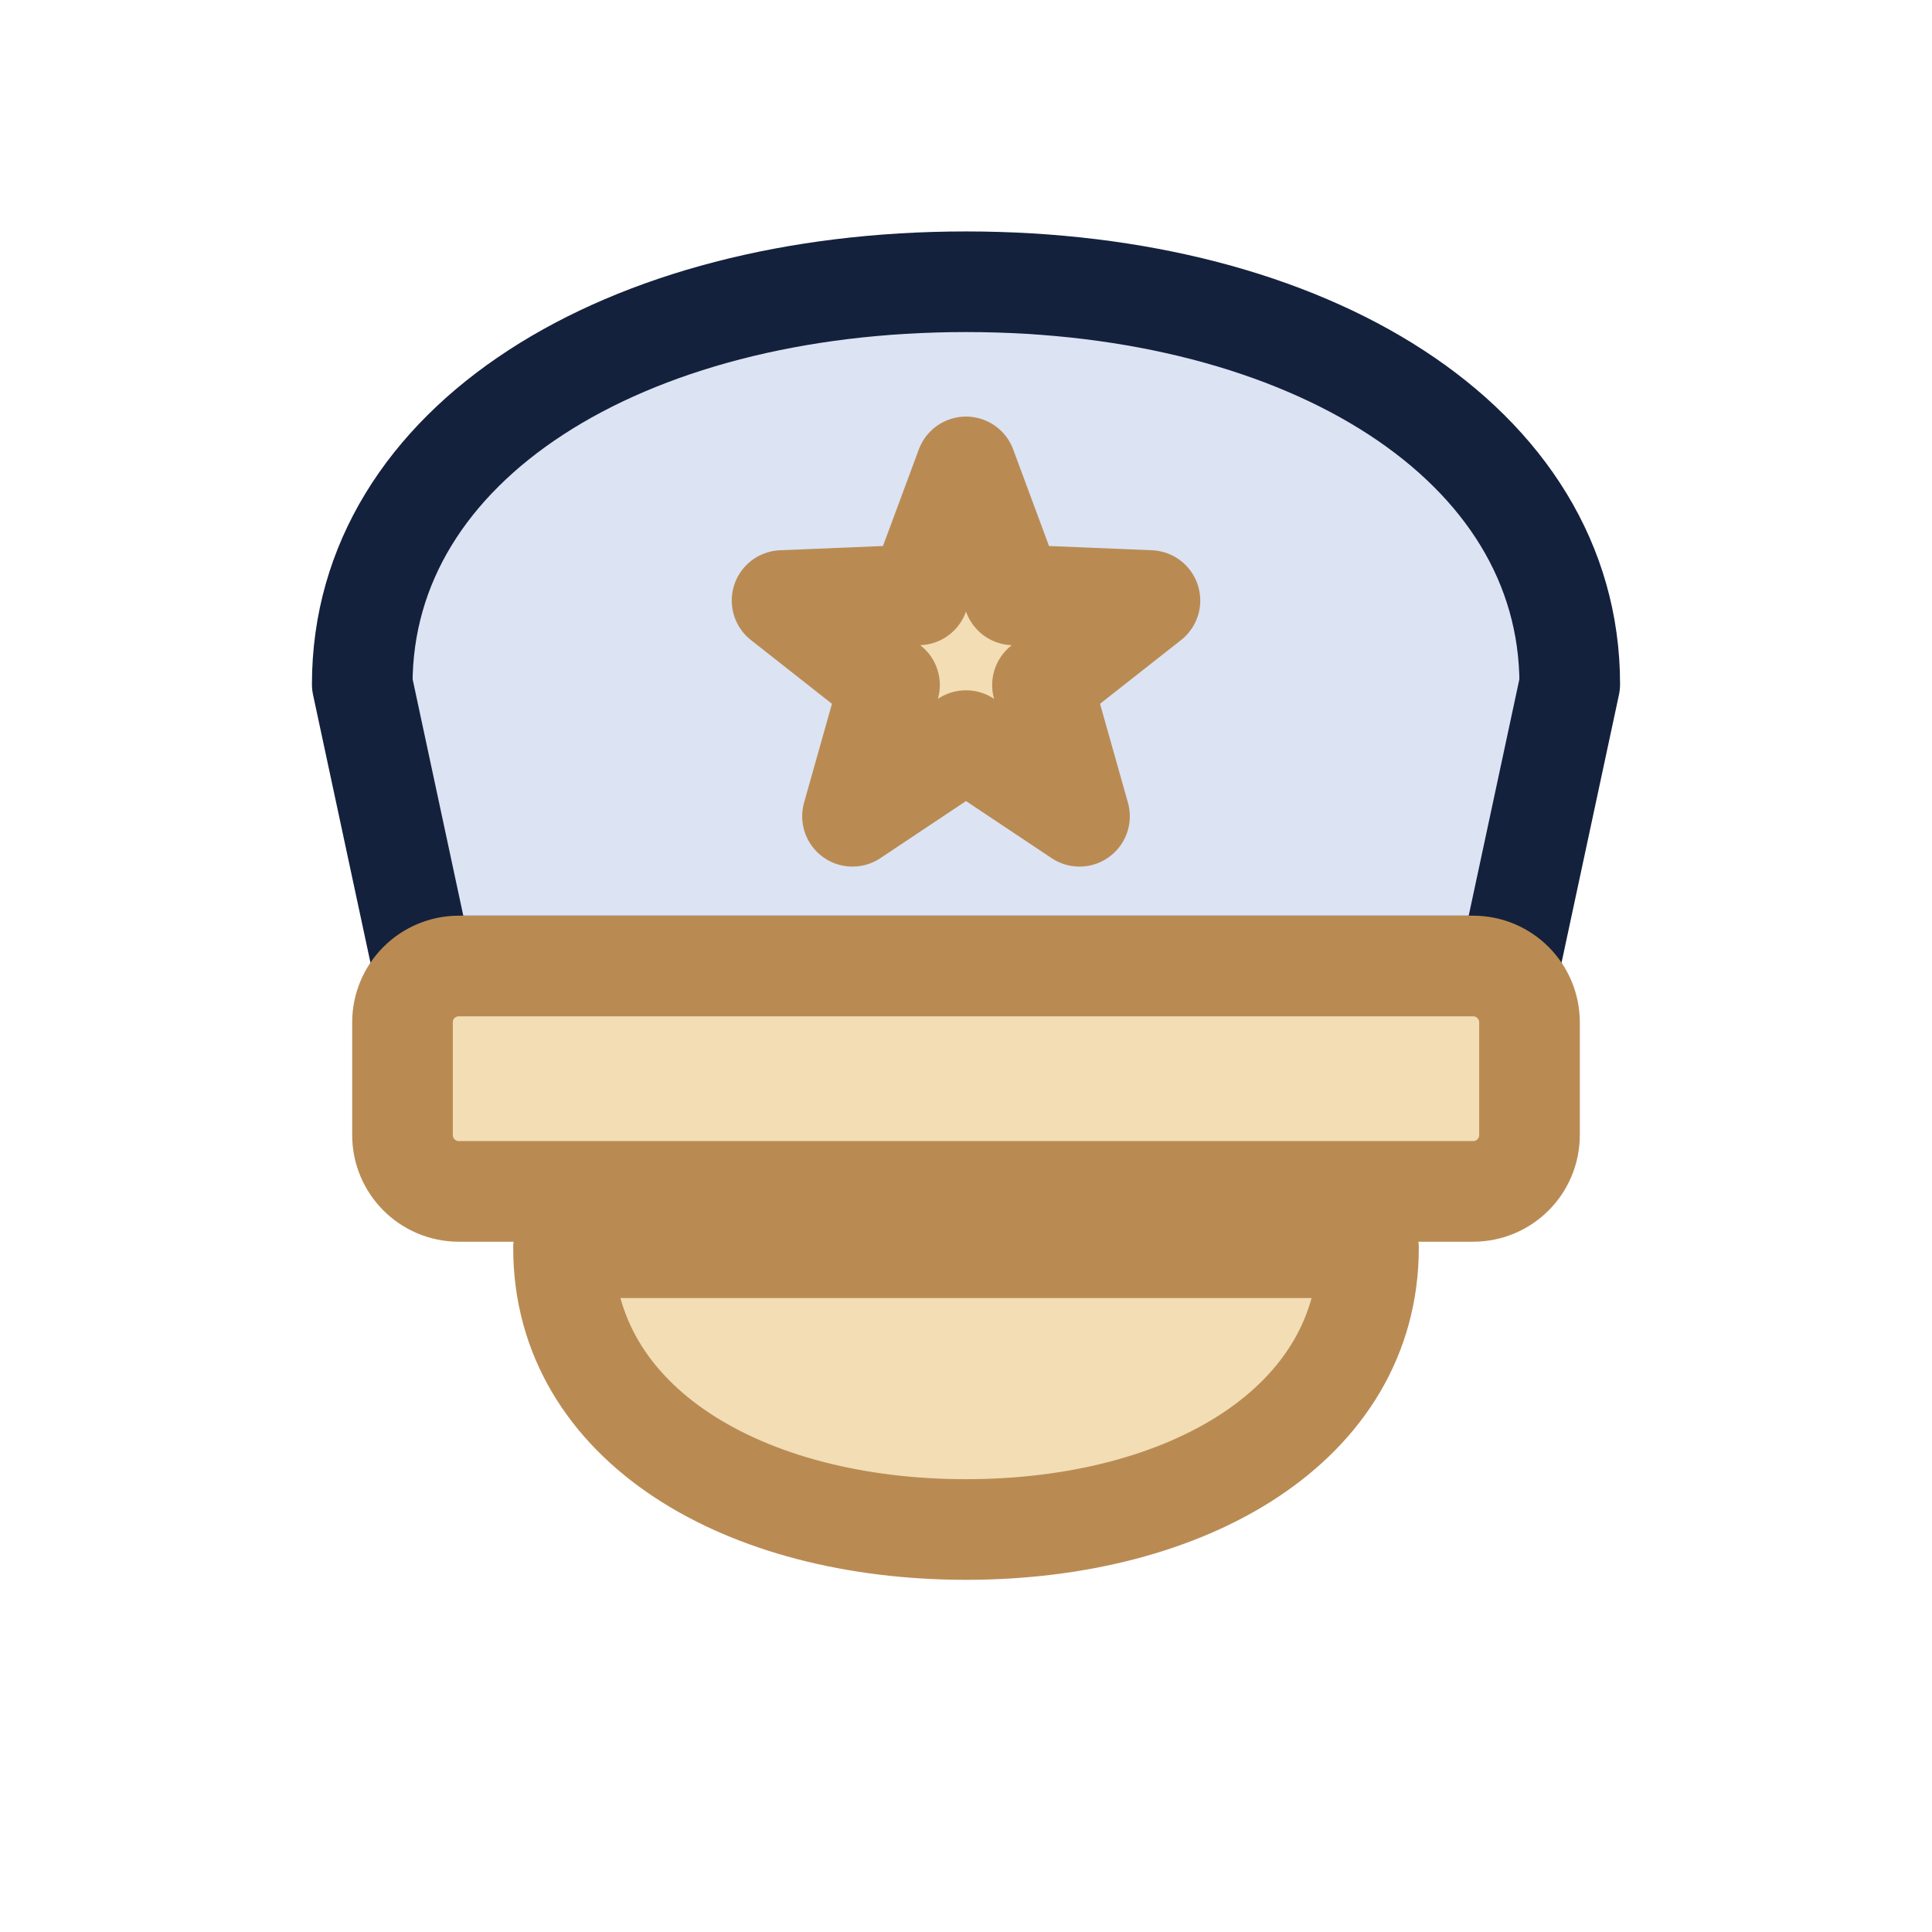
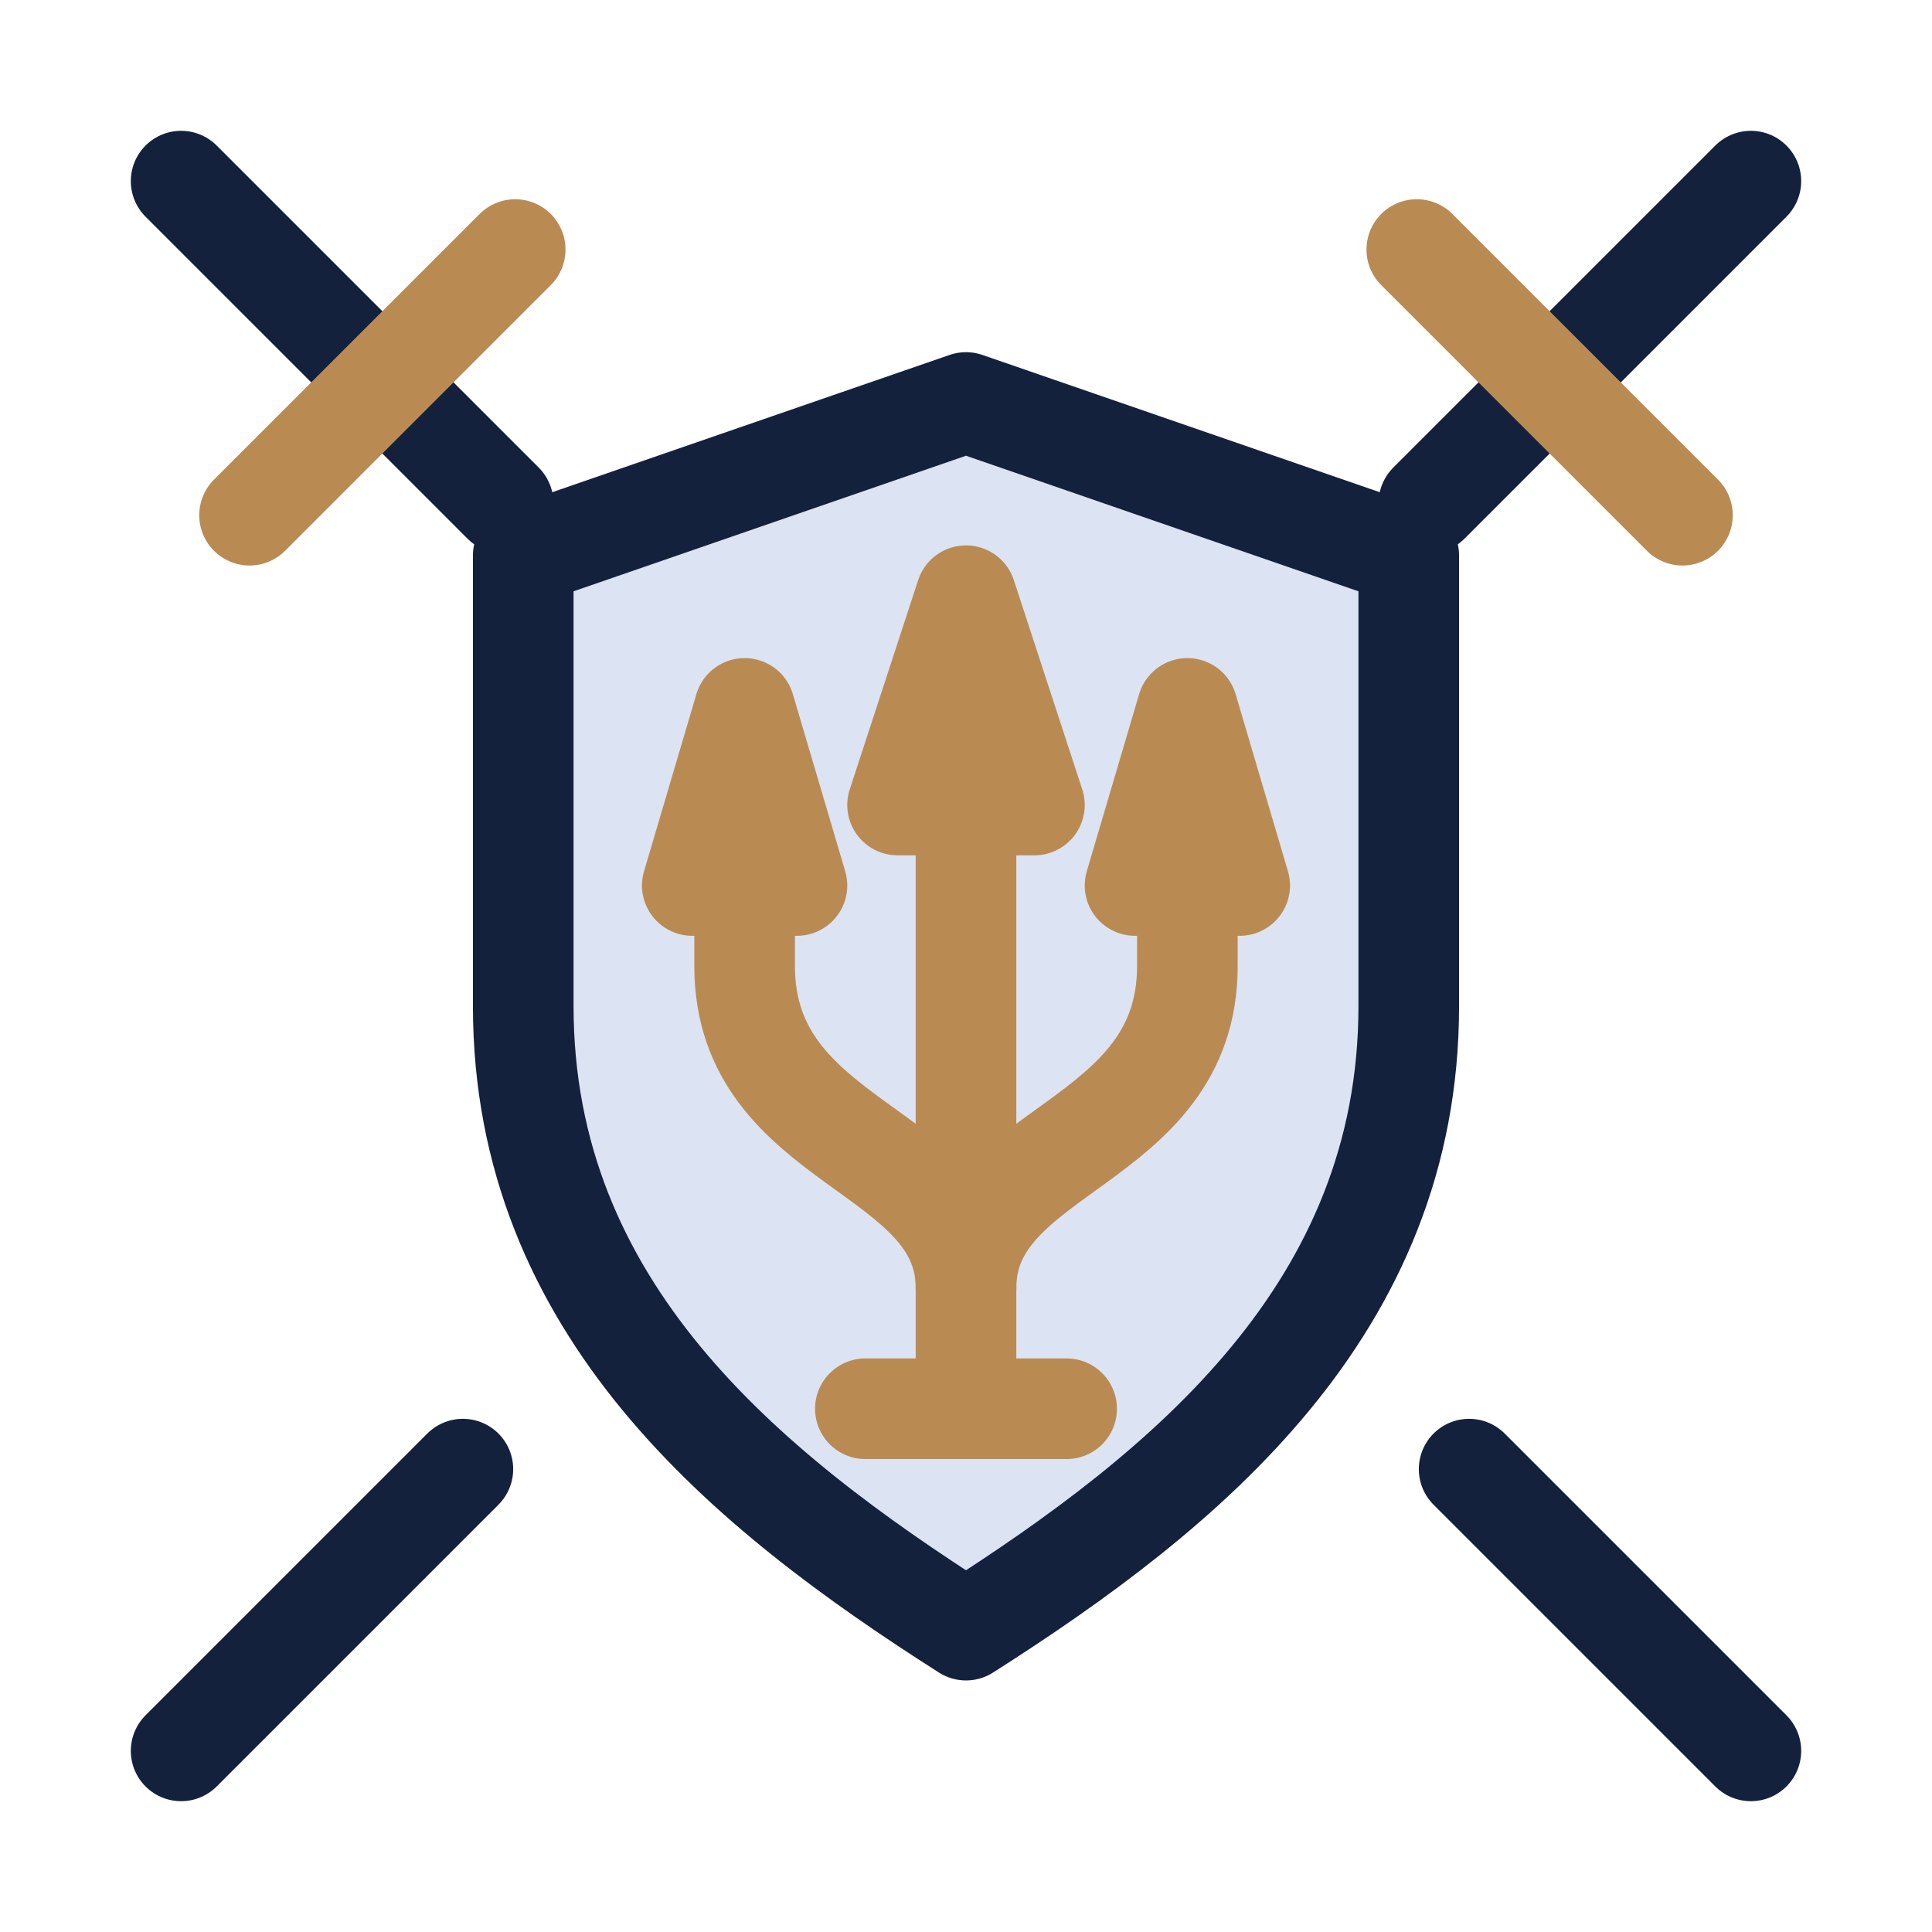
<svg xmlns="http://www.w3.org/2000/svg" viewBox="0 0 48 48" width="128" height="128" fill="none" stroke-linecap="round" stroke-linejoin="round" role="img" aria-label="Військове право">
-   <path d="M10.5 24 L9 17 C9 11 15.5 7 24 7 C32.5 7 39 11 39 17 L37.5 24 Z" fill="#DCE3F3" stroke="#14213D" stroke-width="2.5" />
-   <path d="M24.00 11.60 L25.18 14.78 L28.57 14.92 L25.90 17.02 L26.82 20.28 L24.00 18.40 L21.18 20.28 L22.10 17.02 L19.43 14.92 L22.82 14.78 Z" fill="#F2DDB5" stroke="#B98B53" stroke-width="2.5" />
-   <rect x="10" y="24" width="28" height="5.6" rx="1.4" fill="#F2DDB5" stroke="#B98B53" stroke-width="2.5" />
-   <path d="M14 31 H34 C34 35.4 29.5 38 24 38 C18.5 38 14 35.4 14 31 Z" fill="#F2DDB5" stroke="#B98B53" stroke-width="2.5" />
+   <path d="M4.5 4.5 L12.5 12.5" fill="none" stroke="#14213D" stroke-width="2.5" />
+   <path d="M6.2 12.8 L12.8 6.2" fill="none" stroke="#B98B53" stroke-width="2.5" />
+   <path d="M36.5 36.5 L43.5 43.5" fill="none" stroke="#14213D" stroke-width="2.5" />
+   <path d="M43.5 4.5 L35.5 12.5" fill="none" stroke="#14213D" stroke-width="2.5" />
+   <path d="M41.8 12.8 L35.2 6.2" fill="none" stroke="#B98B53" stroke-width="2.5" />
+   <path d="M11.5 36.5 L4.5 43.5" fill="none" stroke="#14213D" stroke-width="2.5" />
+   <path d="M24 10 L35 13.8 V25 C35 32.5 29.5 37 24 40.5 C18.5 37 13 32.5 13 25 V13.8 Z" fill="#DCE3F3" stroke="#14213D" stroke-width="2.5" />
+   <path d="M24 16 V34.5" fill="none" stroke="#B98B53" stroke-width="2.5" />
+   <path d="M22.3 20 L24 14.8 L25.7 20 Z" fill="#F2DDB5" stroke="#B98B53" stroke-width="2.5" />
+   <path d="M18.5 19.5 V24 C18.5 28.5 24 28.5 24 32" fill="none" stroke="#B98B53" stroke-width="2.5" />
+   <path d="M29.5 19.5 V24 C29.5 28.5 24 28.5 24 32" fill="none" stroke="#B98B53" stroke-width="2.5" />
+   <path d="M17.2 22 L18.5 17.6 L19.8 22 Z" fill="#F2DDB5" stroke="#B98B53" stroke-width="2.5" />
+   <path d="M28.2 22 L29.5 17.6 L30.8 22 Z" fill="#F2DDB5" stroke="#B98B53" stroke-width="2.5" />
+   <path d="M21.5 35 H26.5" fill="none" stroke="#B98B53" stroke-width="2.5" />
</svg>
